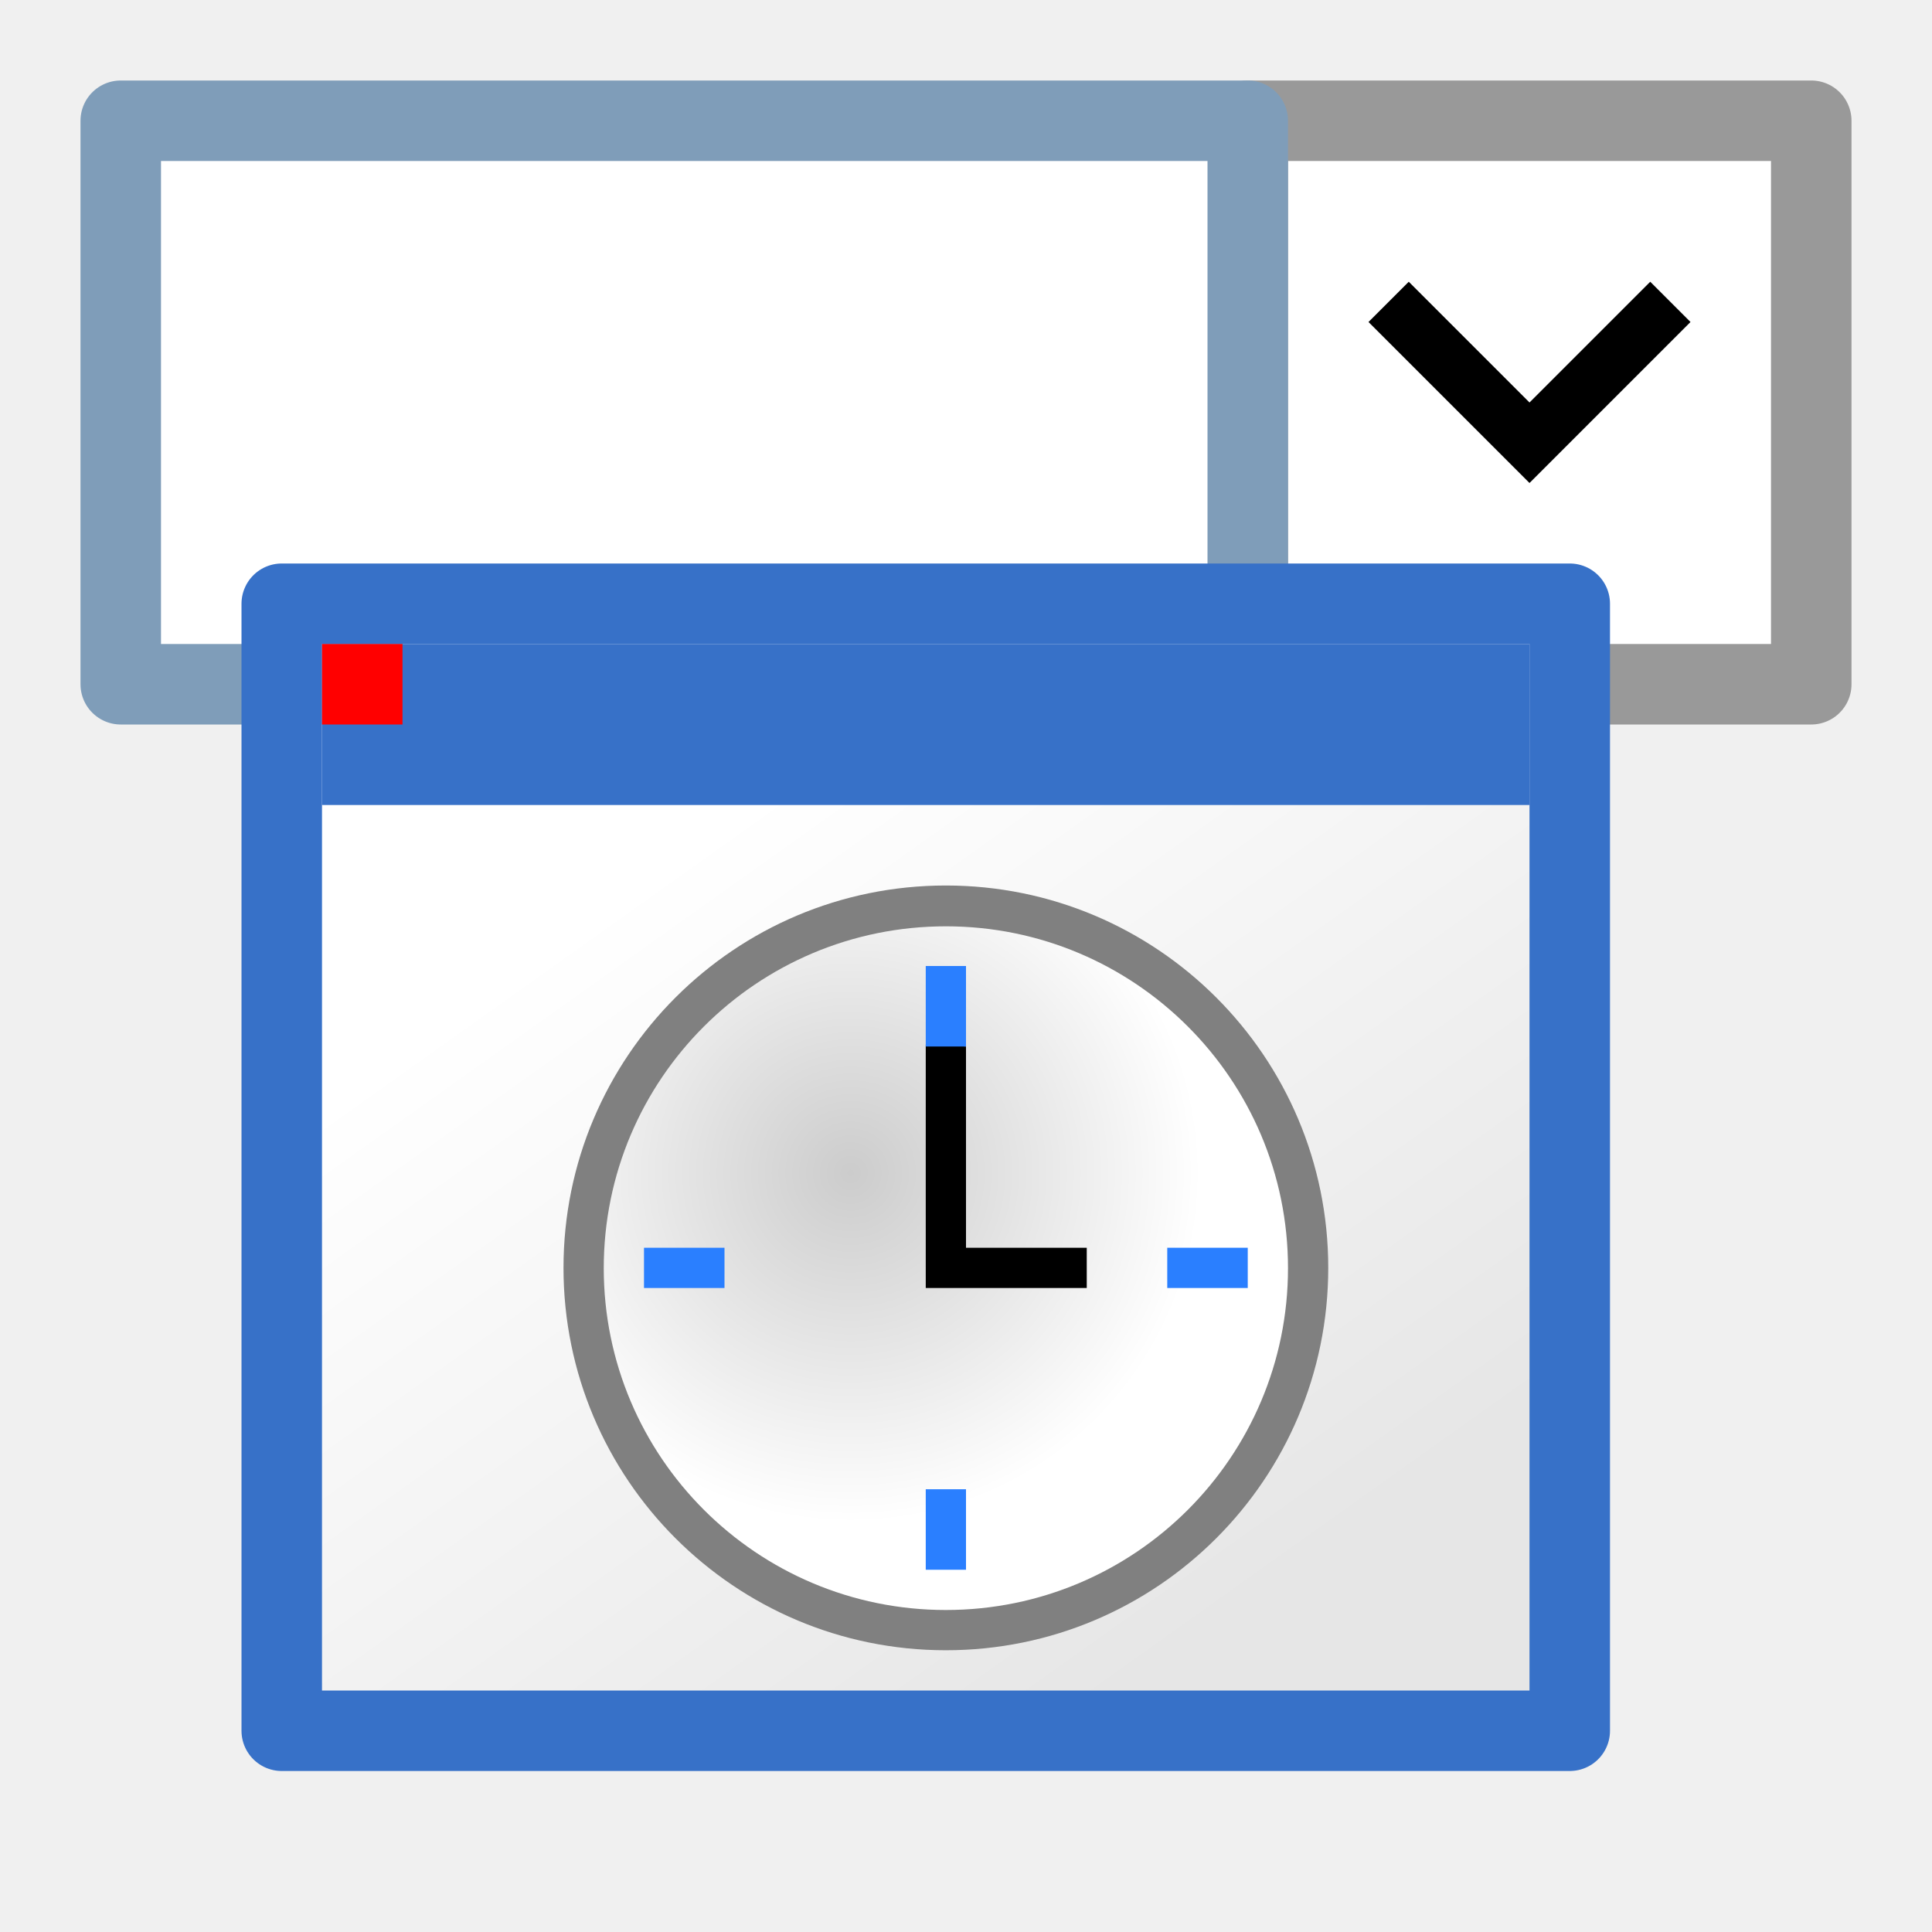
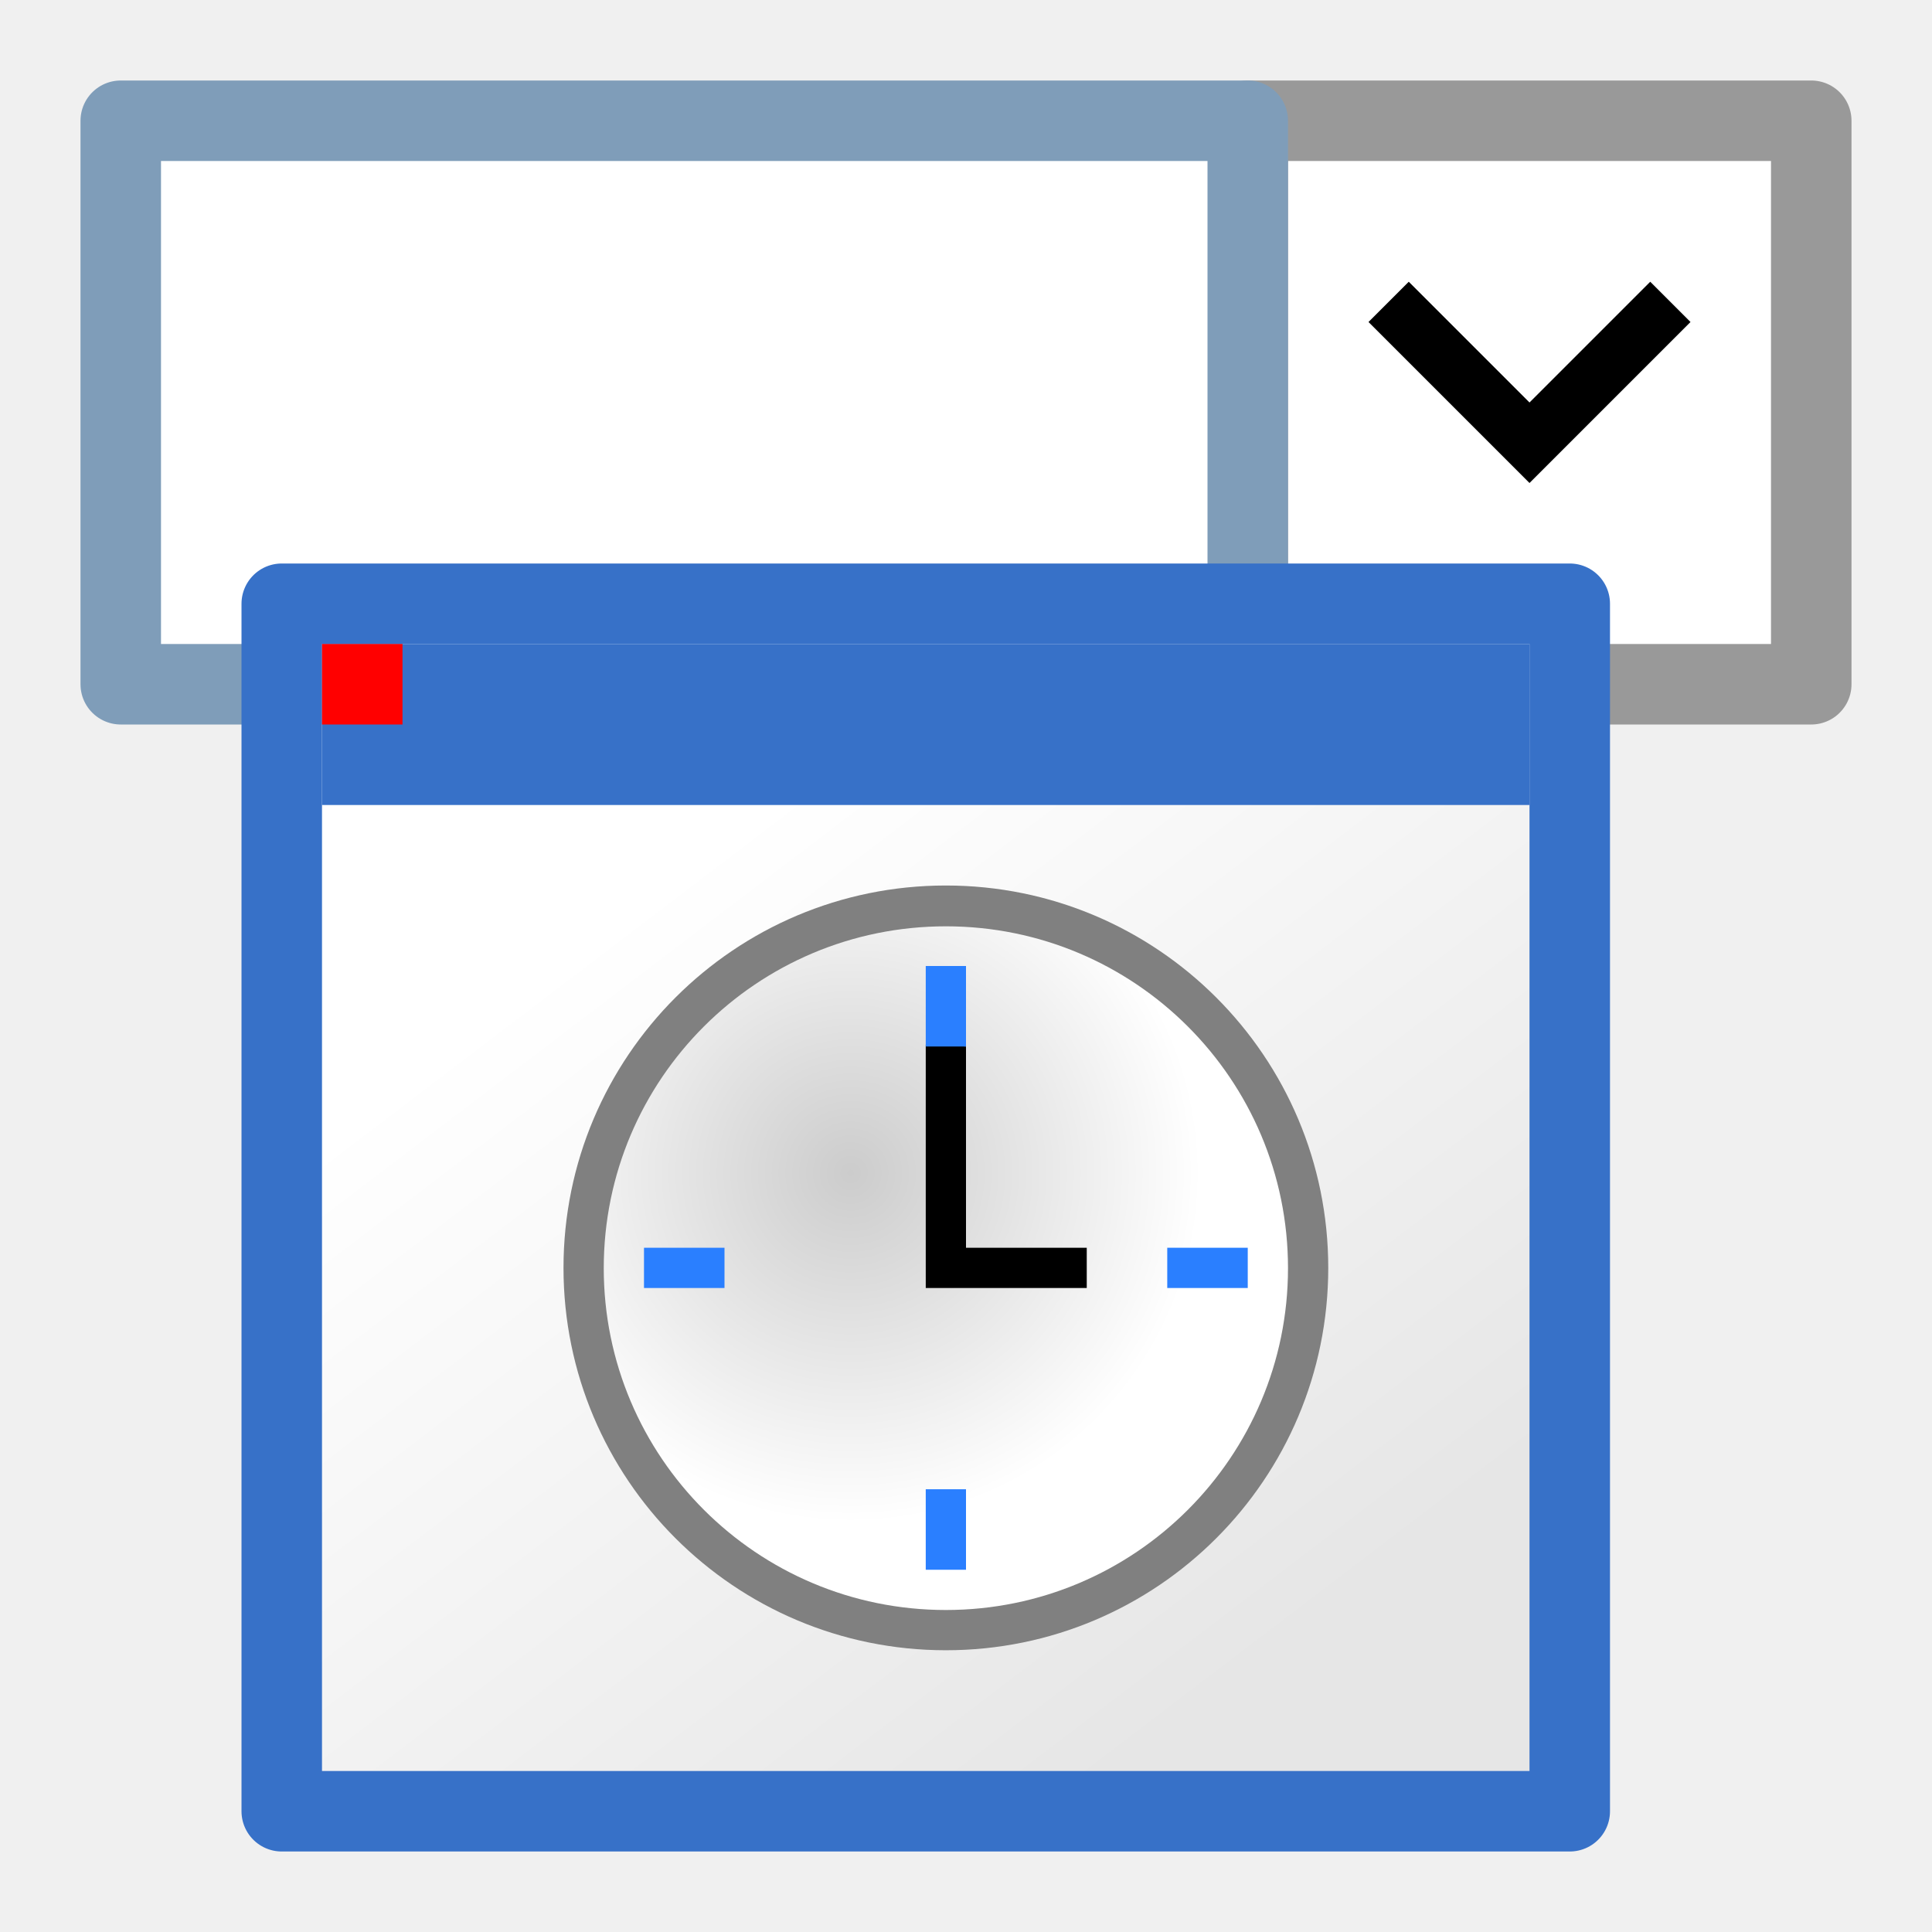
<svg xmlns="http://www.w3.org/2000/svg" xmlns:xlink="http://www.w3.org/1999/xlink" width="48" height="48" viewBox="0 0 48 48" id="svg4225" version="1.1">
  <defs id="defs4227">
-     <linearGradient y2="1035.99" x2="7.263" y1="1047.649" x1="16.737" gradientTransform="matrix(1.688889,0,0,1.477778,2.733328,-504.0615)" gradientUnits="userSpaceOnUse" id="linearGradient841" xlink:href="#linearGradient968" />
+     <linearGradient y2="1035.99" x2="7.263" y1="1047.649" x1="16.737" gradientTransform="matrix(1.688889,0,0,1.583334,2.733328,-612.8786)" gradientUnits="userSpaceOnUse" id="linearGradient841" xlink:href="#linearGradient968" />
    <linearGradient id="linearGradient968">
      <stop id="stop964" offset="0" style="stop-color:#e6e6e6;stop-opacity:1" />
      <stop id="stop966" offset="1" style="stop-color:#ffffff;stop-opacity:1" />
    </linearGradient>
    <radialGradient r="9" fy="1036.997" fx="8.801" cy="1036.997" cx="8.801" gradientTransform="matrix(0.2098674,0.9436625,-0.9444404,0.2097004,954.6737,809.7461)" gradientUnits="userSpaceOnUse" id="radialGradient933" xlink:href="#linearGradient890" />
    <linearGradient id="linearGradient890">
      <stop id="stop886" offset="0" style="stop-color:#cccccc;stop-opacity:1" />
      <stop id="stop888" offset="1" style="stop-color:#ffffff;stop-opacity:1" />
    </linearGradient>
  </defs>
  <g id="layer1" transform="translate(0,-1004.362)">
    <rect style="opacity:1;fill:#ffffff;fill-opacity:1;stroke:#999999;stroke-width:2;stroke-linecap:round;stroke-linejoin:round;stroke-miterlimit:4;stroke-dasharray:none;stroke-dashoffset:0;stroke-opacity:1;paint-order:normal" id="rect842" width="14" height="14" x="31" y="1007.362" />
    <rect style="opacity:1;fill:#ffffff;fill-opacity:1;fill-rule:evenodd;stroke:#7f9db9;stroke-width:2;stroke-linecap:round;stroke-linejoin:round;stroke-miterlimit:4;stroke-dasharray:none;stroke-dashoffset:0;stroke-opacity:1;paint-order:normal" id="rect848" width="28" height="14" x="3" y="1007.362" />
-     <rect y="1019.362" x="7" height="28" width="32" id="rect839" style="opacity:1;fill:url(#linearGradient841);fill-opacity:1;stroke:#3771c8;stroke-width:2;stroke-linecap:round;stroke-linejoin:round;stroke-miterlimit:4;stroke-dasharray:none;stroke-dashoffset:0;stroke-opacity:1;paint-order:normal" />
+     <rect y="1019.362" x="7" height="30" width="32" id="rect839" style="opacity:1;fill:url(#linearGradient841);fill-opacity:1;stroke:#3771c8;stroke-width:2;stroke-linecap:round;stroke-linejoin:round;stroke-miterlimit:4;stroke-dasharray:none;stroke-dashoffset:0;stroke-opacity:1;paint-order:normal" />
    <rect y="1020.362" x="8" height="4" width="30" id="rect836" style="opacity:1;fill:#3771c8;fill-opacity:1;stroke:none;stroke-width:2;stroke-linecap:round;stroke-linejoin:round;stroke-miterlimit:4;stroke-dasharray:none;stroke-dashoffset:0;stroke-opacity:1;paint-order:normal" />
    <rect style="opacity:1;fill:#ff0000;fill-opacity:1;fill-rule:evenodd;stroke:none;stroke-width:2;stroke-linecap:round;stroke-linejoin:round;stroke-miterlimit:4;stroke-dasharray:none;stroke-dashoffset:0;stroke-opacity:1;paint-order:normal" id="rect947" width="2" height="2" x="8" y="1020.362" />
    <path id="path863-9" d="m 41,1011.362 -3,3 -3,-3 -1,1 4,4 4,-4 z" style="opacity:1;fill:#000000;fill-opacity:1;stroke:#000000;stroke-width:0;stroke-linecap:butt;stroke-linejoin:round;stroke-miterlimit:4;stroke-dasharray:none;stroke-dashoffset:0;stroke-opacity:1;paint-order:normal" />
    <g id="g912" transform="translate(44,-2)">
      <circle r="9.5" style="opacity:1;fill:#808080;fill-opacity:1;stroke:#999999;stroke-width:0;stroke-linecap:round;stroke-linejoin:round;stroke-miterlimit:4;stroke-dasharray:none;stroke-dashoffset:0;stroke-opacity:1;paint-order:normal" id="circle903-8" cx="-20.5" cy="1037.862" />
      <ellipse ry="8.493" rx="8.5" cy="1037.869" cx="-20.5" id="circle905-1" style="opacity:1;fill:url(#radialGradient933);fill-opacity:1;stroke:none;stroke-width:0;stroke-linecap:round;stroke-linejoin:round;stroke-miterlimit:4;stroke-dasharray:none;stroke-dashoffset:0;stroke-opacity:1;paint-order:normal" />
      <path style="fill:#000000;fill-rule:evenodd;stroke:#000000;stroke-width:0;stroke-linecap:butt;stroke-linejoin:miter;stroke-miterlimit:4;stroke-dasharray:none;stroke-opacity:1" d="m -21,1032.313 1,0.049 v 5 h 3 v 1 h -4 z" id="path907" />
      <path style="fill:#2a7fff;fill-rule:evenodd;stroke:#000000;stroke-width:0;stroke-linecap:butt;stroke-linejoin:miter;stroke-miterlimit:4;stroke-dasharray:none;stroke-opacity:1" d="m -20,1030.362 v 2 h -1 v -2" id="path913" />
      <path id="path952" d="m -13,1037.362 v 1 h -2 v -1" style="fill:#2a7fff;fill-rule:evenodd;stroke:#000000;stroke-width:0;stroke-linecap:butt;stroke-linejoin:miter;stroke-miterlimit:4;stroke-dasharray:none;stroke-opacity:1" />
      <path id="path956" d="m -20,1043.362 v 2 h -1 v -2" style="fill:#2a7fff;fill-rule:evenodd;stroke:#000000;stroke-width:0;stroke-linecap:butt;stroke-linejoin:miter;stroke-miterlimit:4;stroke-dasharray:none;stroke-opacity:1" />
      <path style="fill:#2a7fff;fill-rule:evenodd;stroke:#000000;stroke-width:0;stroke-linecap:butt;stroke-linejoin:miter;stroke-miterlimit:4;stroke-dasharray:none;stroke-opacity:1" d="m -26,1037.362 v 1 H -28 v -1" id="path878" />
    </g>
  </g>
</svg>
